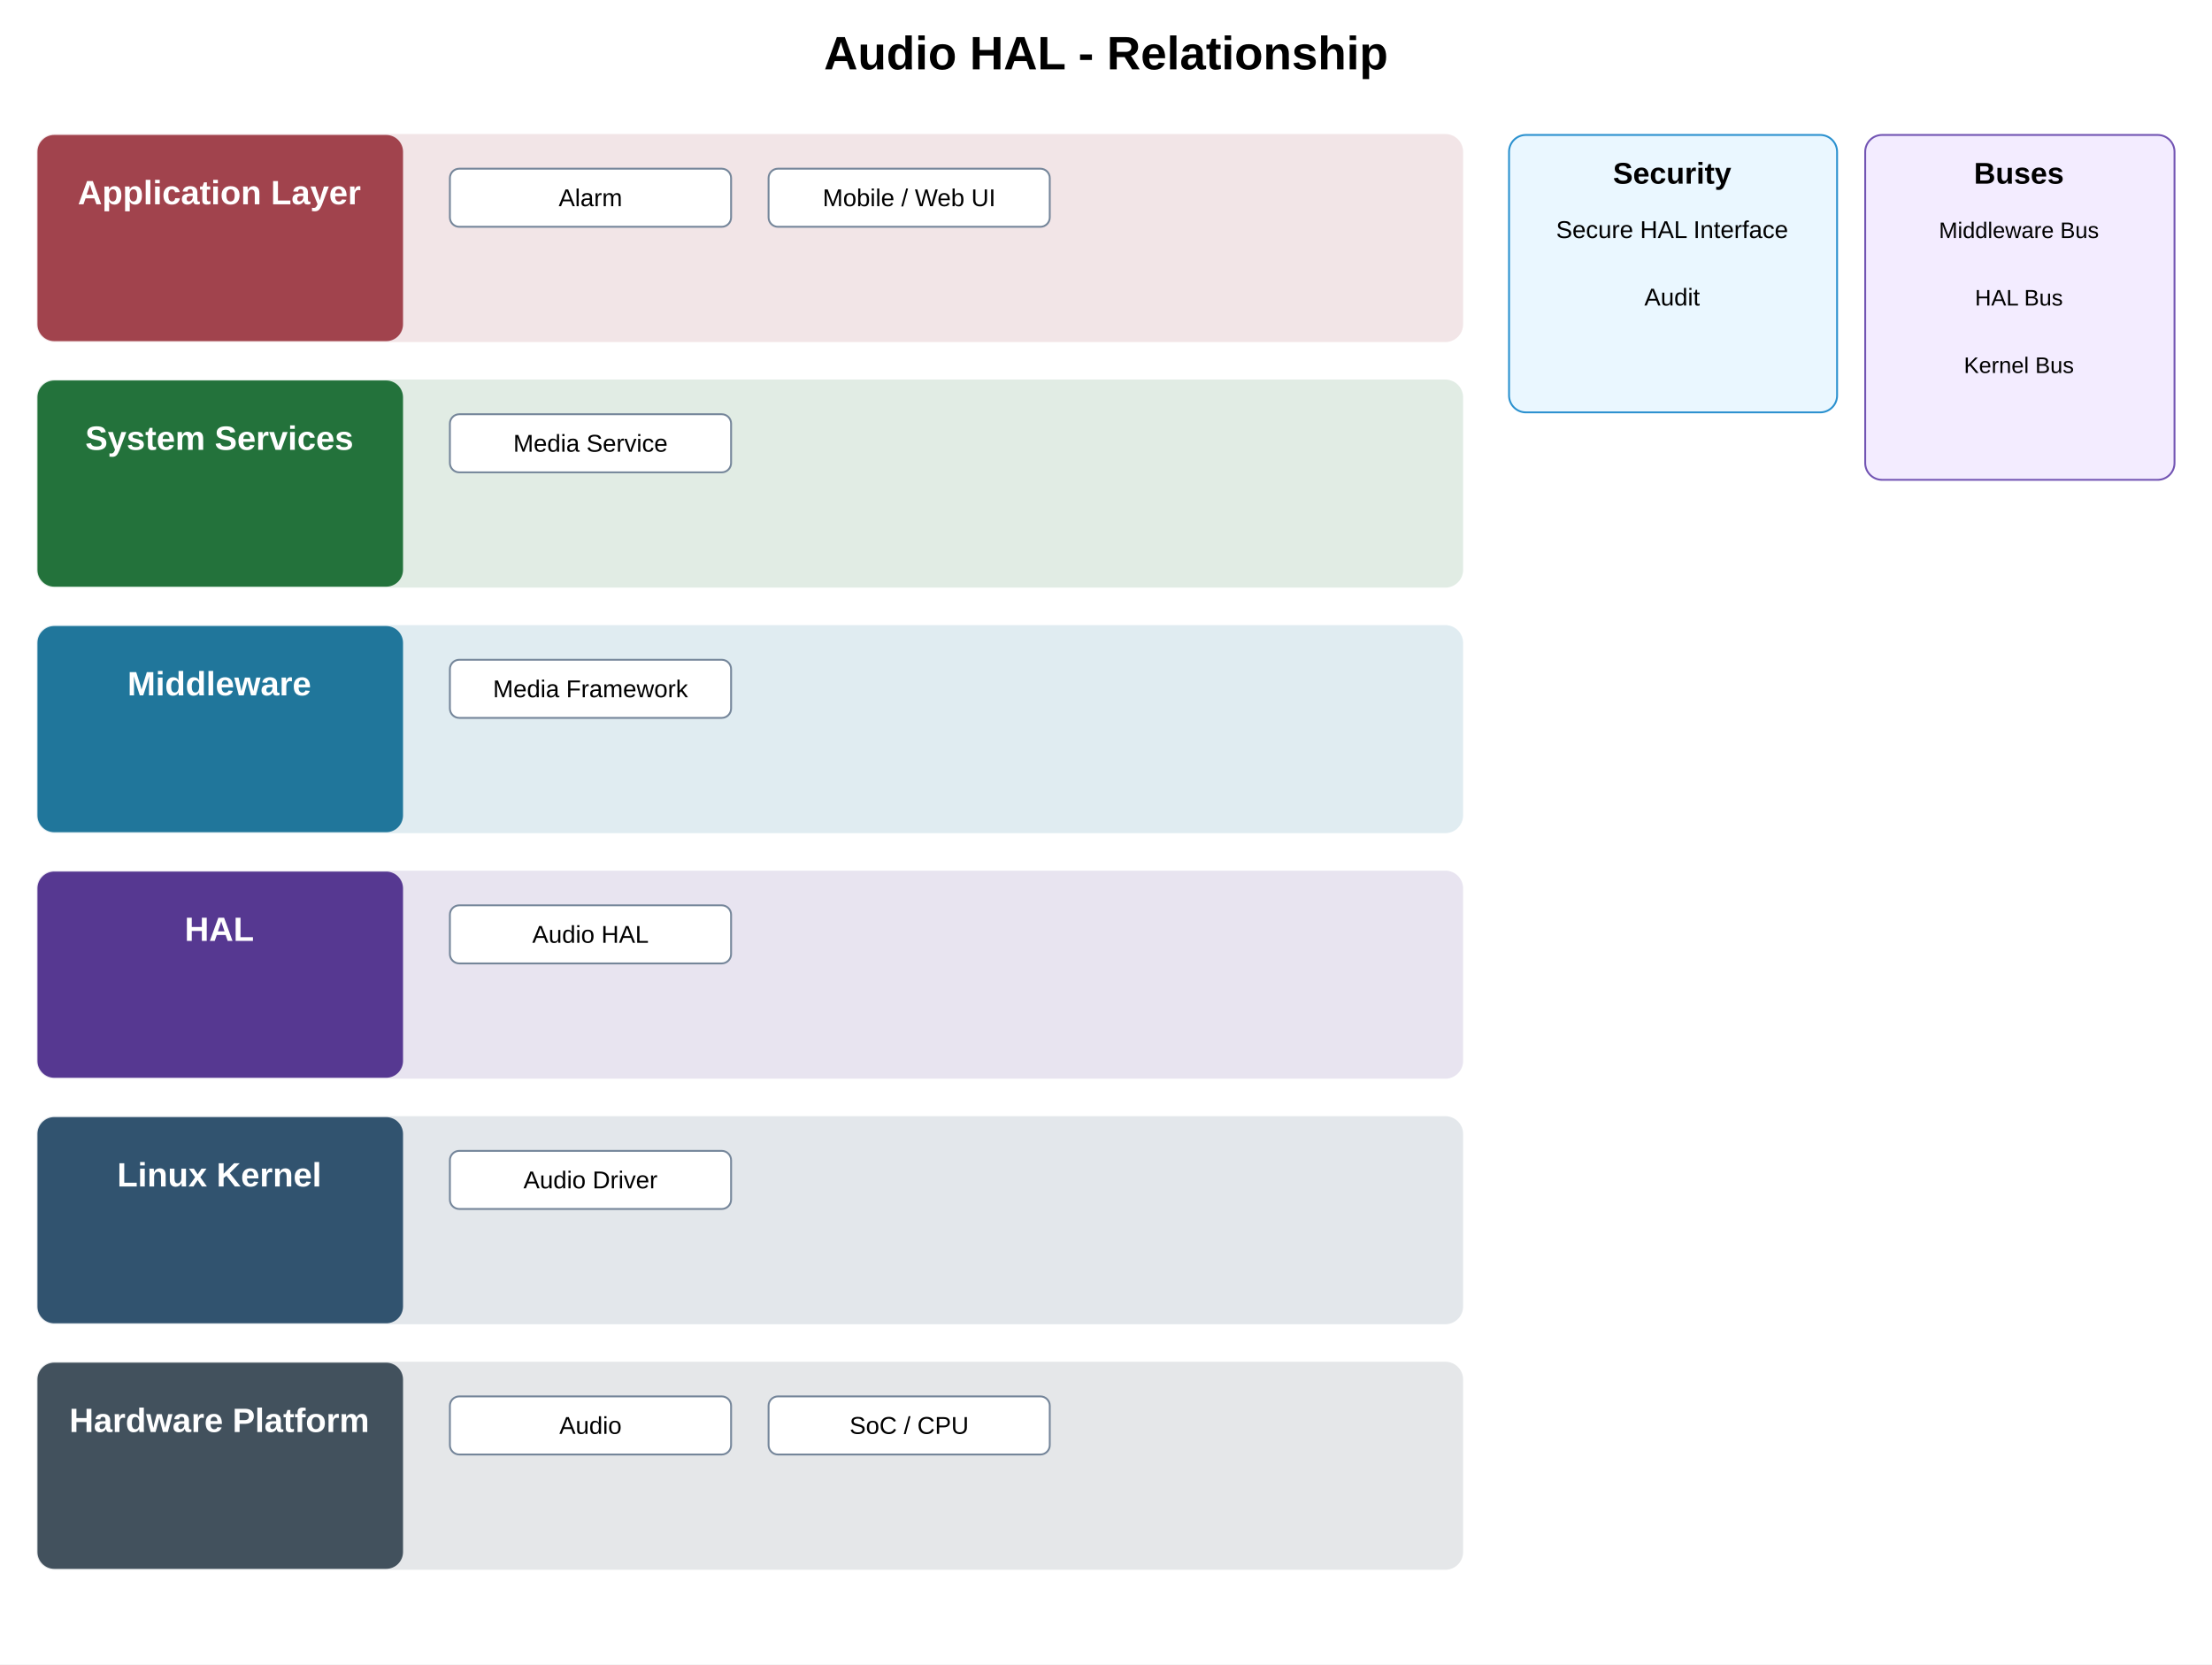
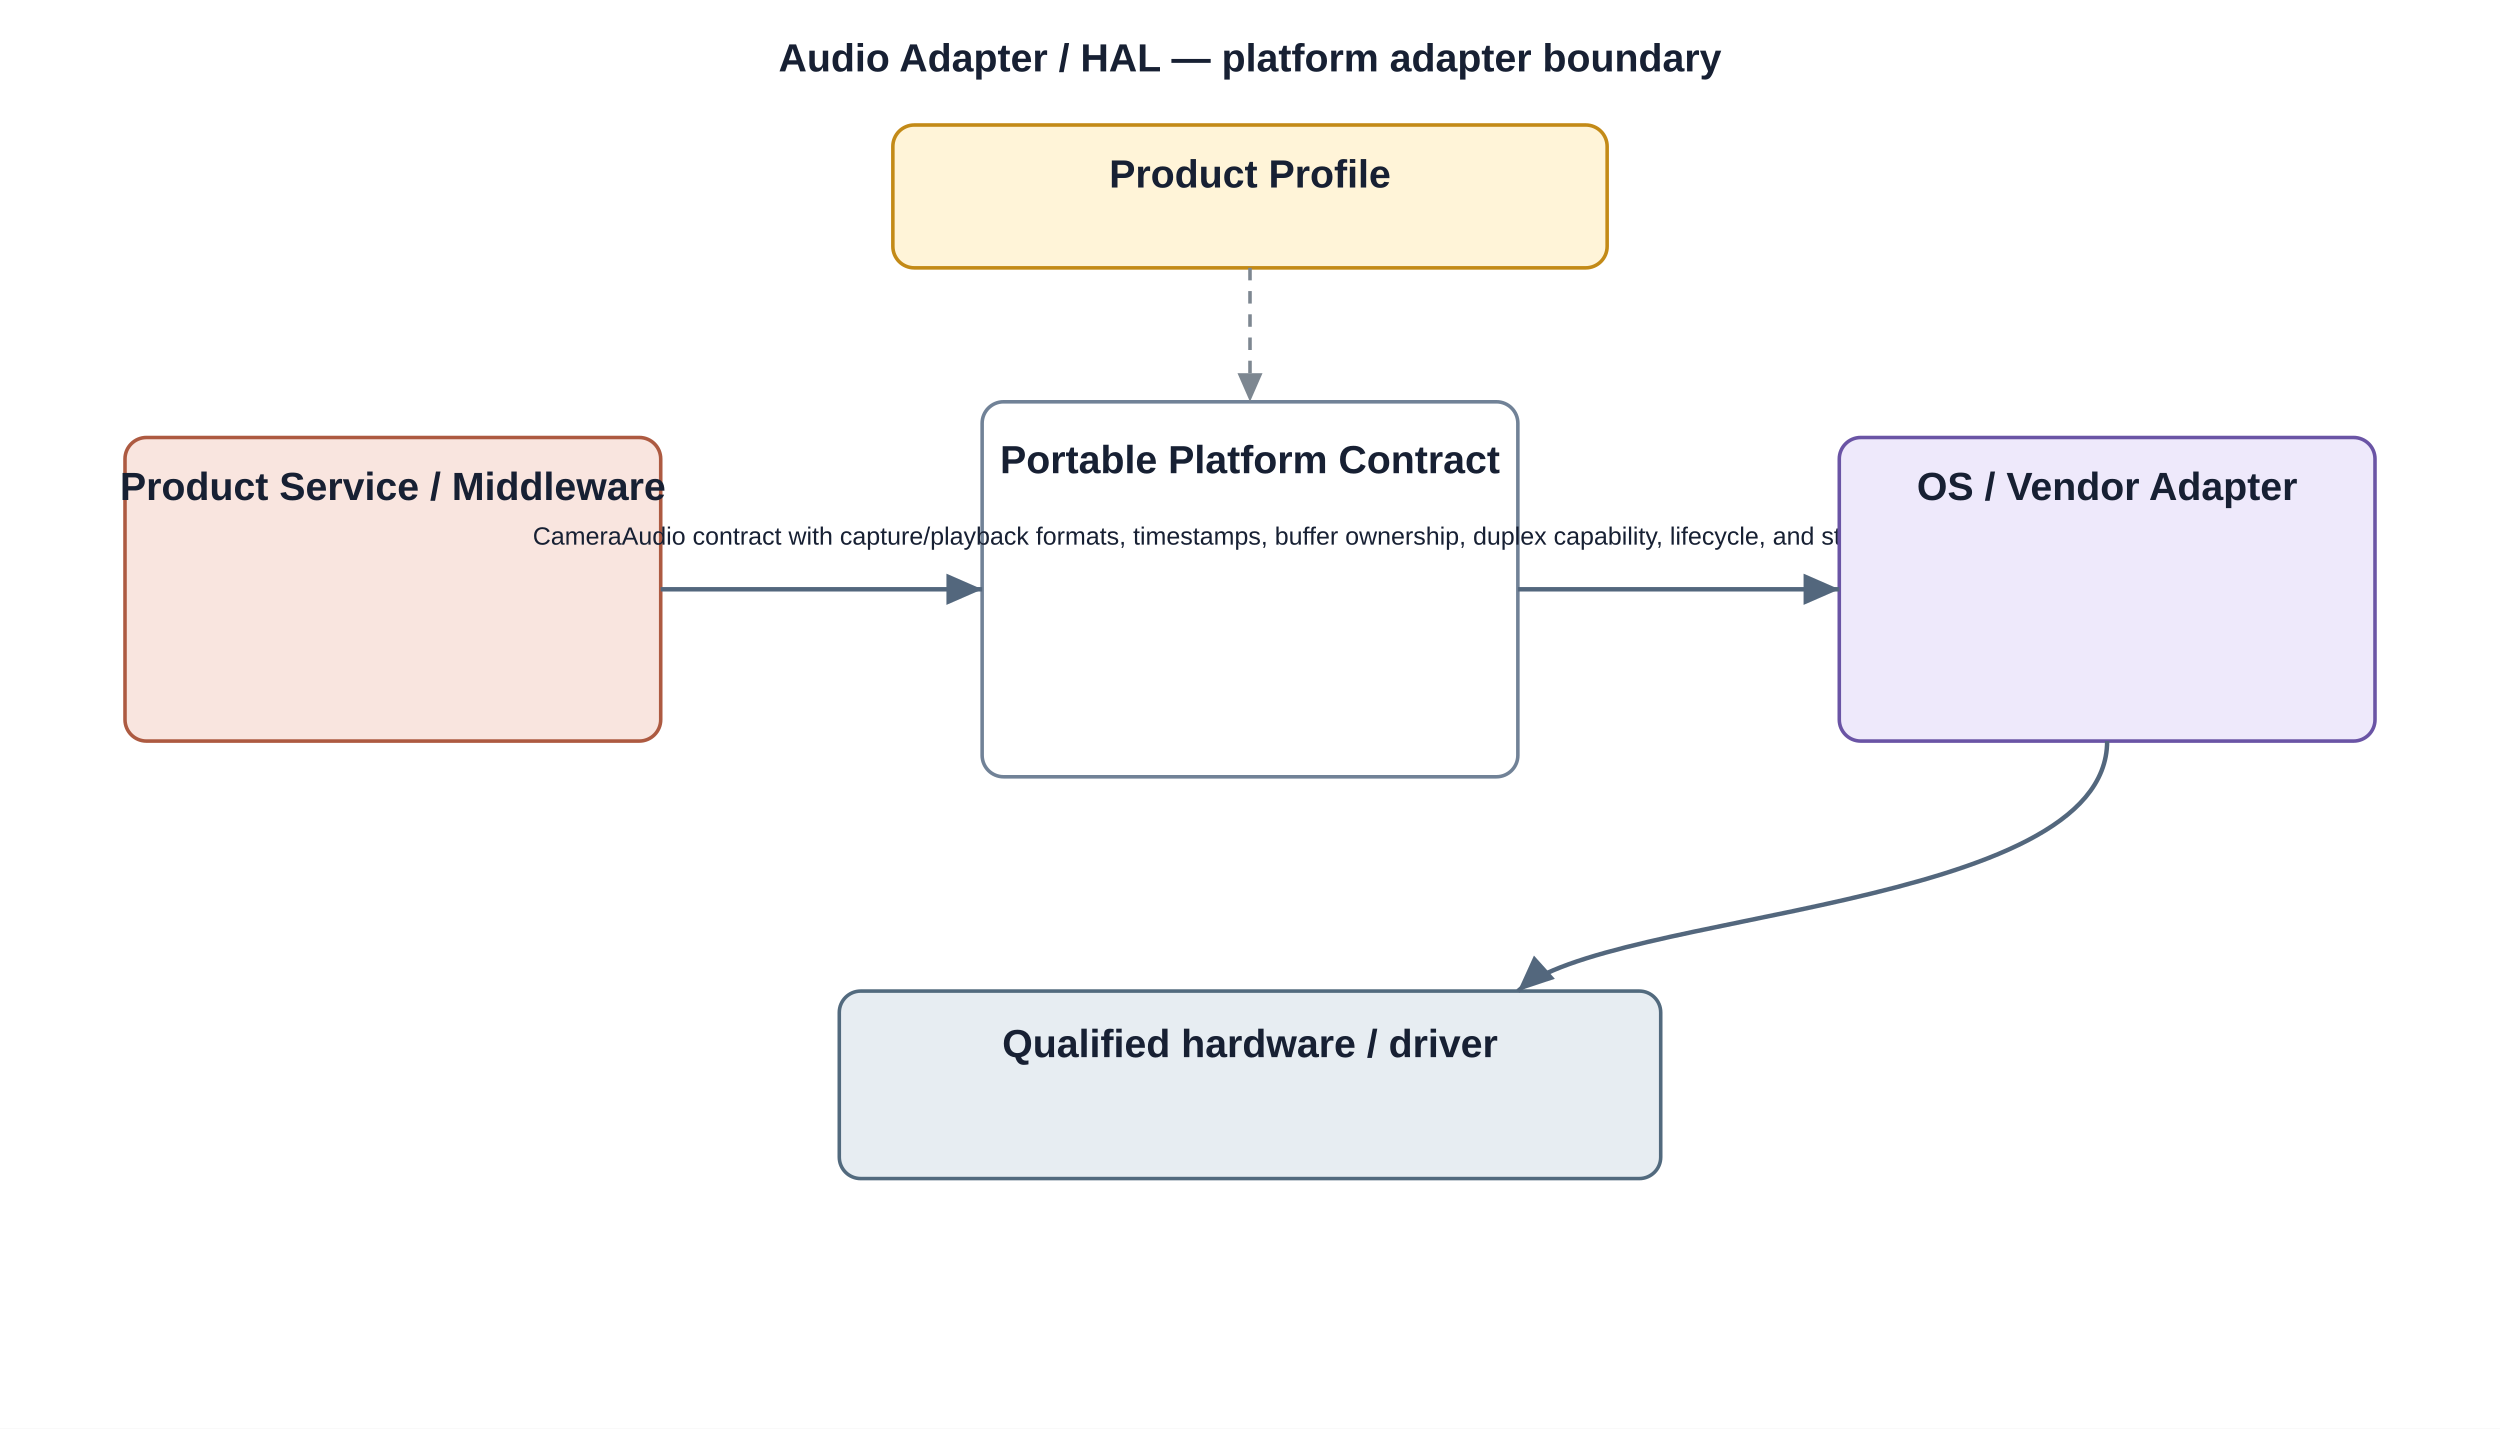
- <svg xmlns="http://www.w3.org/2000/svg" width="1180" height="888">
-   <rect width="100%" height="100%" fill="white" />
-   <text x="590" y="37" font-family="Arial" font-size="25" font-weight="bold" text-anchor="middle">Audio HAL - Relationship</text>
-   <rect x="20" y="72" width="760" height="110" rx="9" fill="#a1434d" opacity=".14" stroke="#a1434d" />
-   <rect x="20" y="72" width="195" height="110" rx="9" fill="#a1434d" />
-   <text x="117" y="109" font-family="Arial" font-size="18" font-weight="bold" fill="white" text-anchor="middle">Application Layer</text>
-   <rect x="240" y="90" width="150" height="31" rx="5" fill="white" stroke="#75869a" />
-   <text x="315" y="110" font-family="Arial" font-size="13" text-anchor="middle">Alarm</text>
-   <rect x="410" y="90" width="150" height="31" rx="5" fill="white" stroke="#75869a" />
-   <text x="485" y="110" font-family="Arial" font-size="13" text-anchor="middle">Mobile / Web UI</text>
-   <rect x="20" y="203" width="760" height="110" rx="9" fill="#23723b" opacity=".14" stroke="#23723b" />
-   <rect x="20" y="203" width="195" height="110" rx="9" fill="#23723b" />
-   <text x="117" y="240" font-family="Arial" font-size="18" font-weight="bold" fill="white" text-anchor="middle">System Services</text>
-   <rect x="240" y="221" width="150" height="31" rx="5" fill="white" stroke="#75869a" />
-   <text x="315" y="241" font-family="Arial" font-size="13" text-anchor="middle">Media Service</text>
-   <rect x="20" y="334" width="760" height="110" rx="9" fill="#20769b" opacity=".14" stroke="#20769b" />
-   <rect x="20" y="334" width="195" height="110" rx="9" fill="#20769b" />
-   <text x="117" y="371" font-family="Arial" font-size="18" font-weight="bold" fill="white" text-anchor="middle">Middleware</text>
-   <rect x="240" y="352" width="150" height="31" rx="5" fill="white" stroke="#75869a" />
-   <text x="315" y="372" font-family="Arial" font-size="13" text-anchor="middle">Media Framework</text>
-   <rect x="20" y="465" width="760" height="110" rx="9" fill="#563891" opacity=".14" stroke="#563891" />
-   <rect x="20" y="465" width="195" height="110" rx="9" fill="#563891" />
-   <text x="117" y="502" font-family="Arial" font-size="18" font-weight="bold" fill="white" text-anchor="middle">HAL</text>
-   <rect x="240" y="483" width="150" height="31" rx="5" fill="white" stroke="#75869a" />
-   <text x="315" y="503" font-family="Arial" font-size="13" text-anchor="middle">Audio HAL</text>
-   <rect x="20" y="596" width="760" height="110" rx="9" fill="#31536f" opacity=".14" stroke="#31536f" />
-   <rect x="20" y="596" width="195" height="110" rx="9" fill="#31536f" />
-   <text x="117" y="633" font-family="Arial" font-size="18" font-weight="bold" fill="white" text-anchor="middle">Linux Kernel</text>
-   <rect x="240" y="614" width="150" height="31" rx="5" fill="white" stroke="#75869a" />
-   <text x="315" y="634" font-family="Arial" font-size="13" text-anchor="middle">Audio Driver</text>
-   <rect x="20" y="727" width="760" height="110" rx="9" fill="#42515d" opacity=".14" stroke="#42515d" />
-   <rect x="20" y="727" width="195" height="110" rx="9" fill="#42515d" />
-   <text x="117" y="764" font-family="Arial" font-size="18" font-weight="bold" fill="white" text-anchor="middle">Hardware Platform</text>
-   <rect x="240" y="745" width="150" height="31" rx="5" fill="white" stroke="#75869a" />
-   <text x="315" y="765" font-family="Arial" font-size="13" text-anchor="middle">Audio</text>
-   <rect x="410" y="745" width="150" height="31" rx="5" fill="white" stroke="#75869a" />
-   <text x="485" y="765" font-family="Arial" font-size="13" text-anchor="middle">SoC / CPU</text>
-   <rect x="805" y="72" width="175" height="148" rx="9" fill="#eaf7ff" stroke="#2b91cf" />
-   <text x="892" y="98" font-family="Arial" font-size="16" font-weight="bold" text-anchor="middle">Security</text>
-   <text x="892" y="127" font-family="Arial" font-size="13" text-anchor="middle">Secure HAL Interface</text>
-   <text x="892" y="163" font-family="Arial" font-size="13" text-anchor="middle">Audit</text>
-   <rect x="995" y="72" width="165" height="184" rx="9" fill="#f3ecff" stroke="#7254b3" />
-   <text x="1077" y="98" font-family="Arial" font-size="16" font-weight="bold" text-anchor="middle">Buses</text>
-   <text x="1077" y="127" font-family="Arial" font-size="12" text-anchor="middle">Middleware Bus</text>
-   <text x="1077" y="163" font-family="Arial" font-size="12" text-anchor="middle">HAL Bus</text>
-   <text x="1077" y="199" font-family="Arial" font-size="12" text-anchor="middle">Kernel Bus</text>
+ <svg xmlns="http://www.w3.org/2000/svg" width="1400" height="800">
+   <defs>
+     <style>text{font-family:Arial;fill:#172033}.h{font-size:22px;font-weight:bold}.t{font-size:14px}.p{fill:#fff4d8;stroke:#c38a17;stroke-width:2}.svc{fill:#f9e5df;stroke:#ad5a41;stroke-width:2}.ct{fill:white;stroke:#718297;stroke-width:2}.ad{fill:#eee9fb;stroke:#6a54a5;stroke-width:2}.os{fill:#e7edf2;stroke:#526a7e;stroke-width:2}.a{stroke:#53677d;stroke-width:2.5;fill:none;marker-end:url(#a)}.o{stroke:#7d8791;stroke-width:2;stroke-dasharray:7 6;fill:none;marker-end:url(#o)}</style>
+     <marker id="a" markerWidth="10" markerHeight="10" refX="8" refY="3.5" orient="auto">
+       <polygon points="0 0,8 3.5,0 7" fill="#53677d" />
+     </marker>
+     <marker id="o" markerWidth="10" markerHeight="10" refX="8" refY="3.5" orient="auto">
+       <polygon points="0 0,8 3.5,0 7" fill="#7d8791" />
+     </marker>
+   </defs>
+   <rect width="1400" height="800" fill="white" />
+   <text x="700" y="40" class="h" text-anchor="middle">Audio Adapter / HAL — platform adapter boundary</text>
+   <rect x="500" y="70" width="400" height="80" rx="12" class="p" />
+   <text x="700" y="105" class="h" text-anchor="middle">Product Profile</text>
+   <rect x="70" y="245" width="300" height="170" rx="12" class="svc" />
+   <text x="220" y="280" class="h" text-anchor="middle">Product Service / Middleware</text>
+   <rect x="550" y="225" width="300" height="210" rx="12" class="ct" />
+   <text x="700" y="265" class="h" text-anchor="middle">Portable Platform Contract</text>
+   <text x="700" y="305" class="t" text-anchor="middle">CameraAudio contract with capture/playback formats, timestamps, buffer ownership, duplex capability, lifecycle, and stable errors.</text>
+   <rect x="1030" y="245" width="300" height="170" rx="12" class="ad" />
+   <text x="1180" y="280" class="h" text-anchor="middle">OS / Vendor Adapter</text>
+   <path d="M370 330 L550 330" class="a" />
+   <path d="M850 330 L1030 330" class="a" />
+   <path d="M700 150 L700 225" class="o" />
+   <rect x="470" y="555" width="460" height="105" rx="12" class="os" />
+   <text x="700" y="592" class="h" text-anchor="middle">Qualified hardware / driver</text>
+   <path d="M1180 415 C1180 510,900 510,850 555" class="a" />
</svg>
